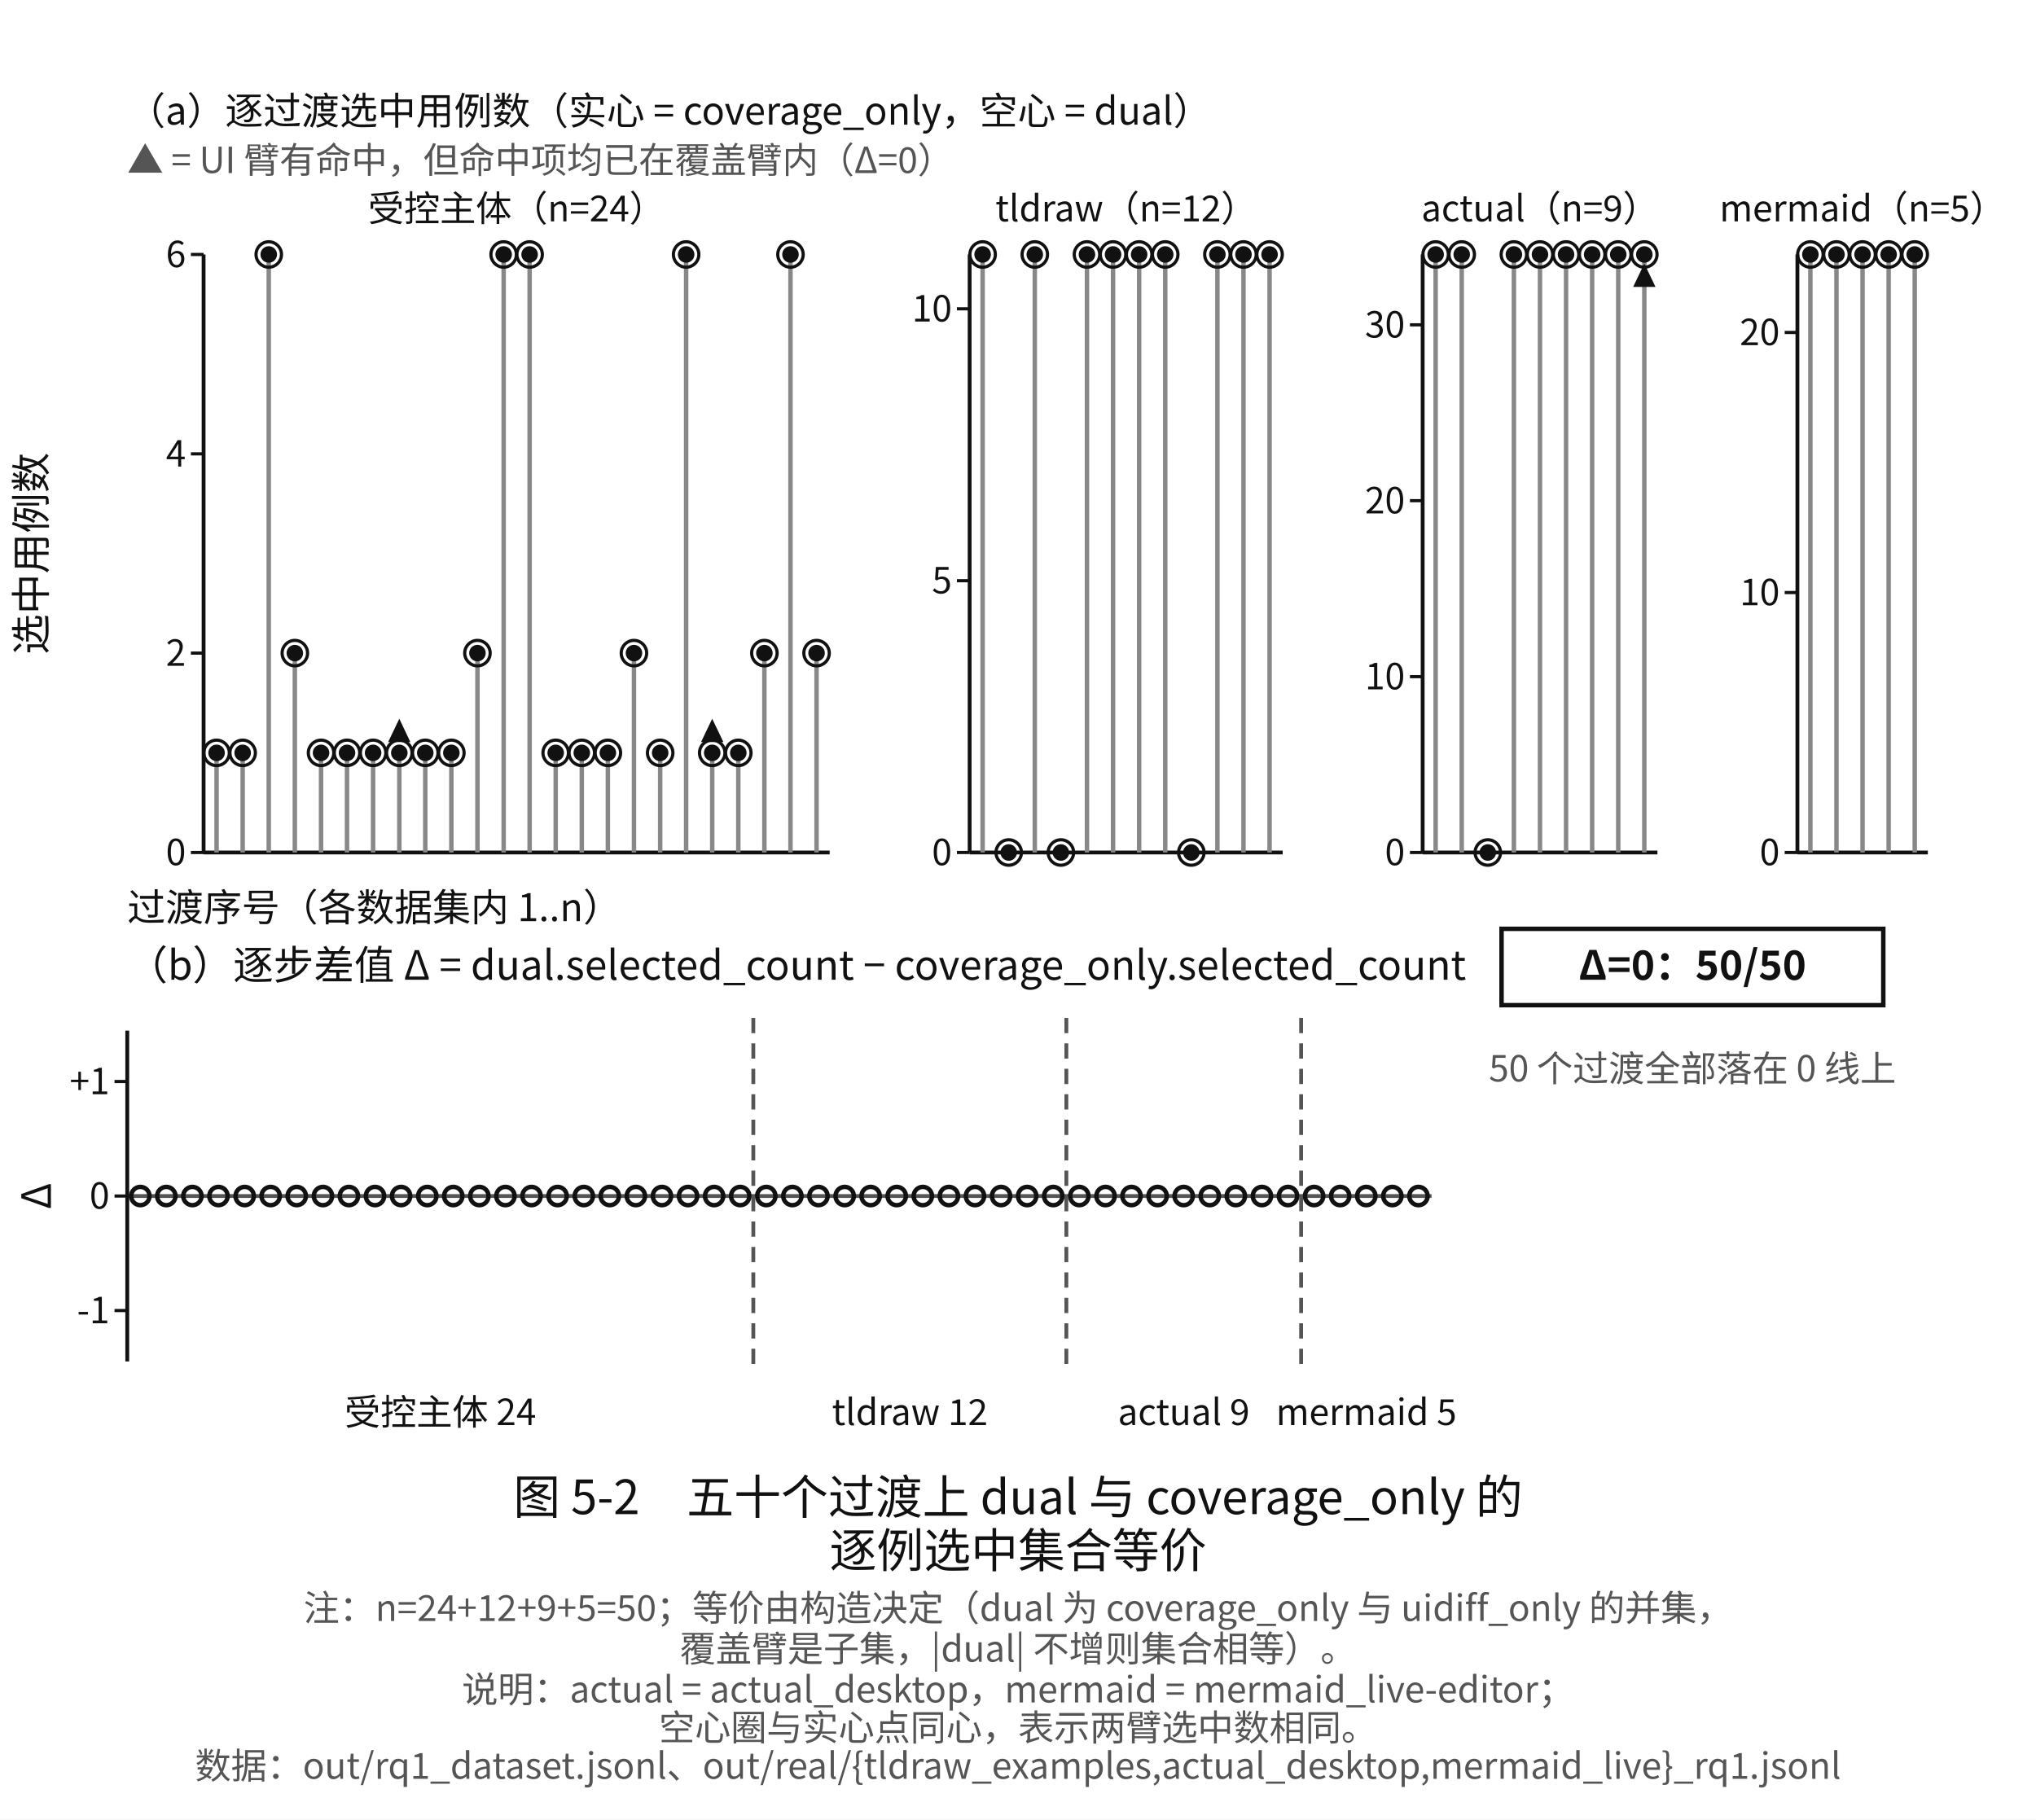
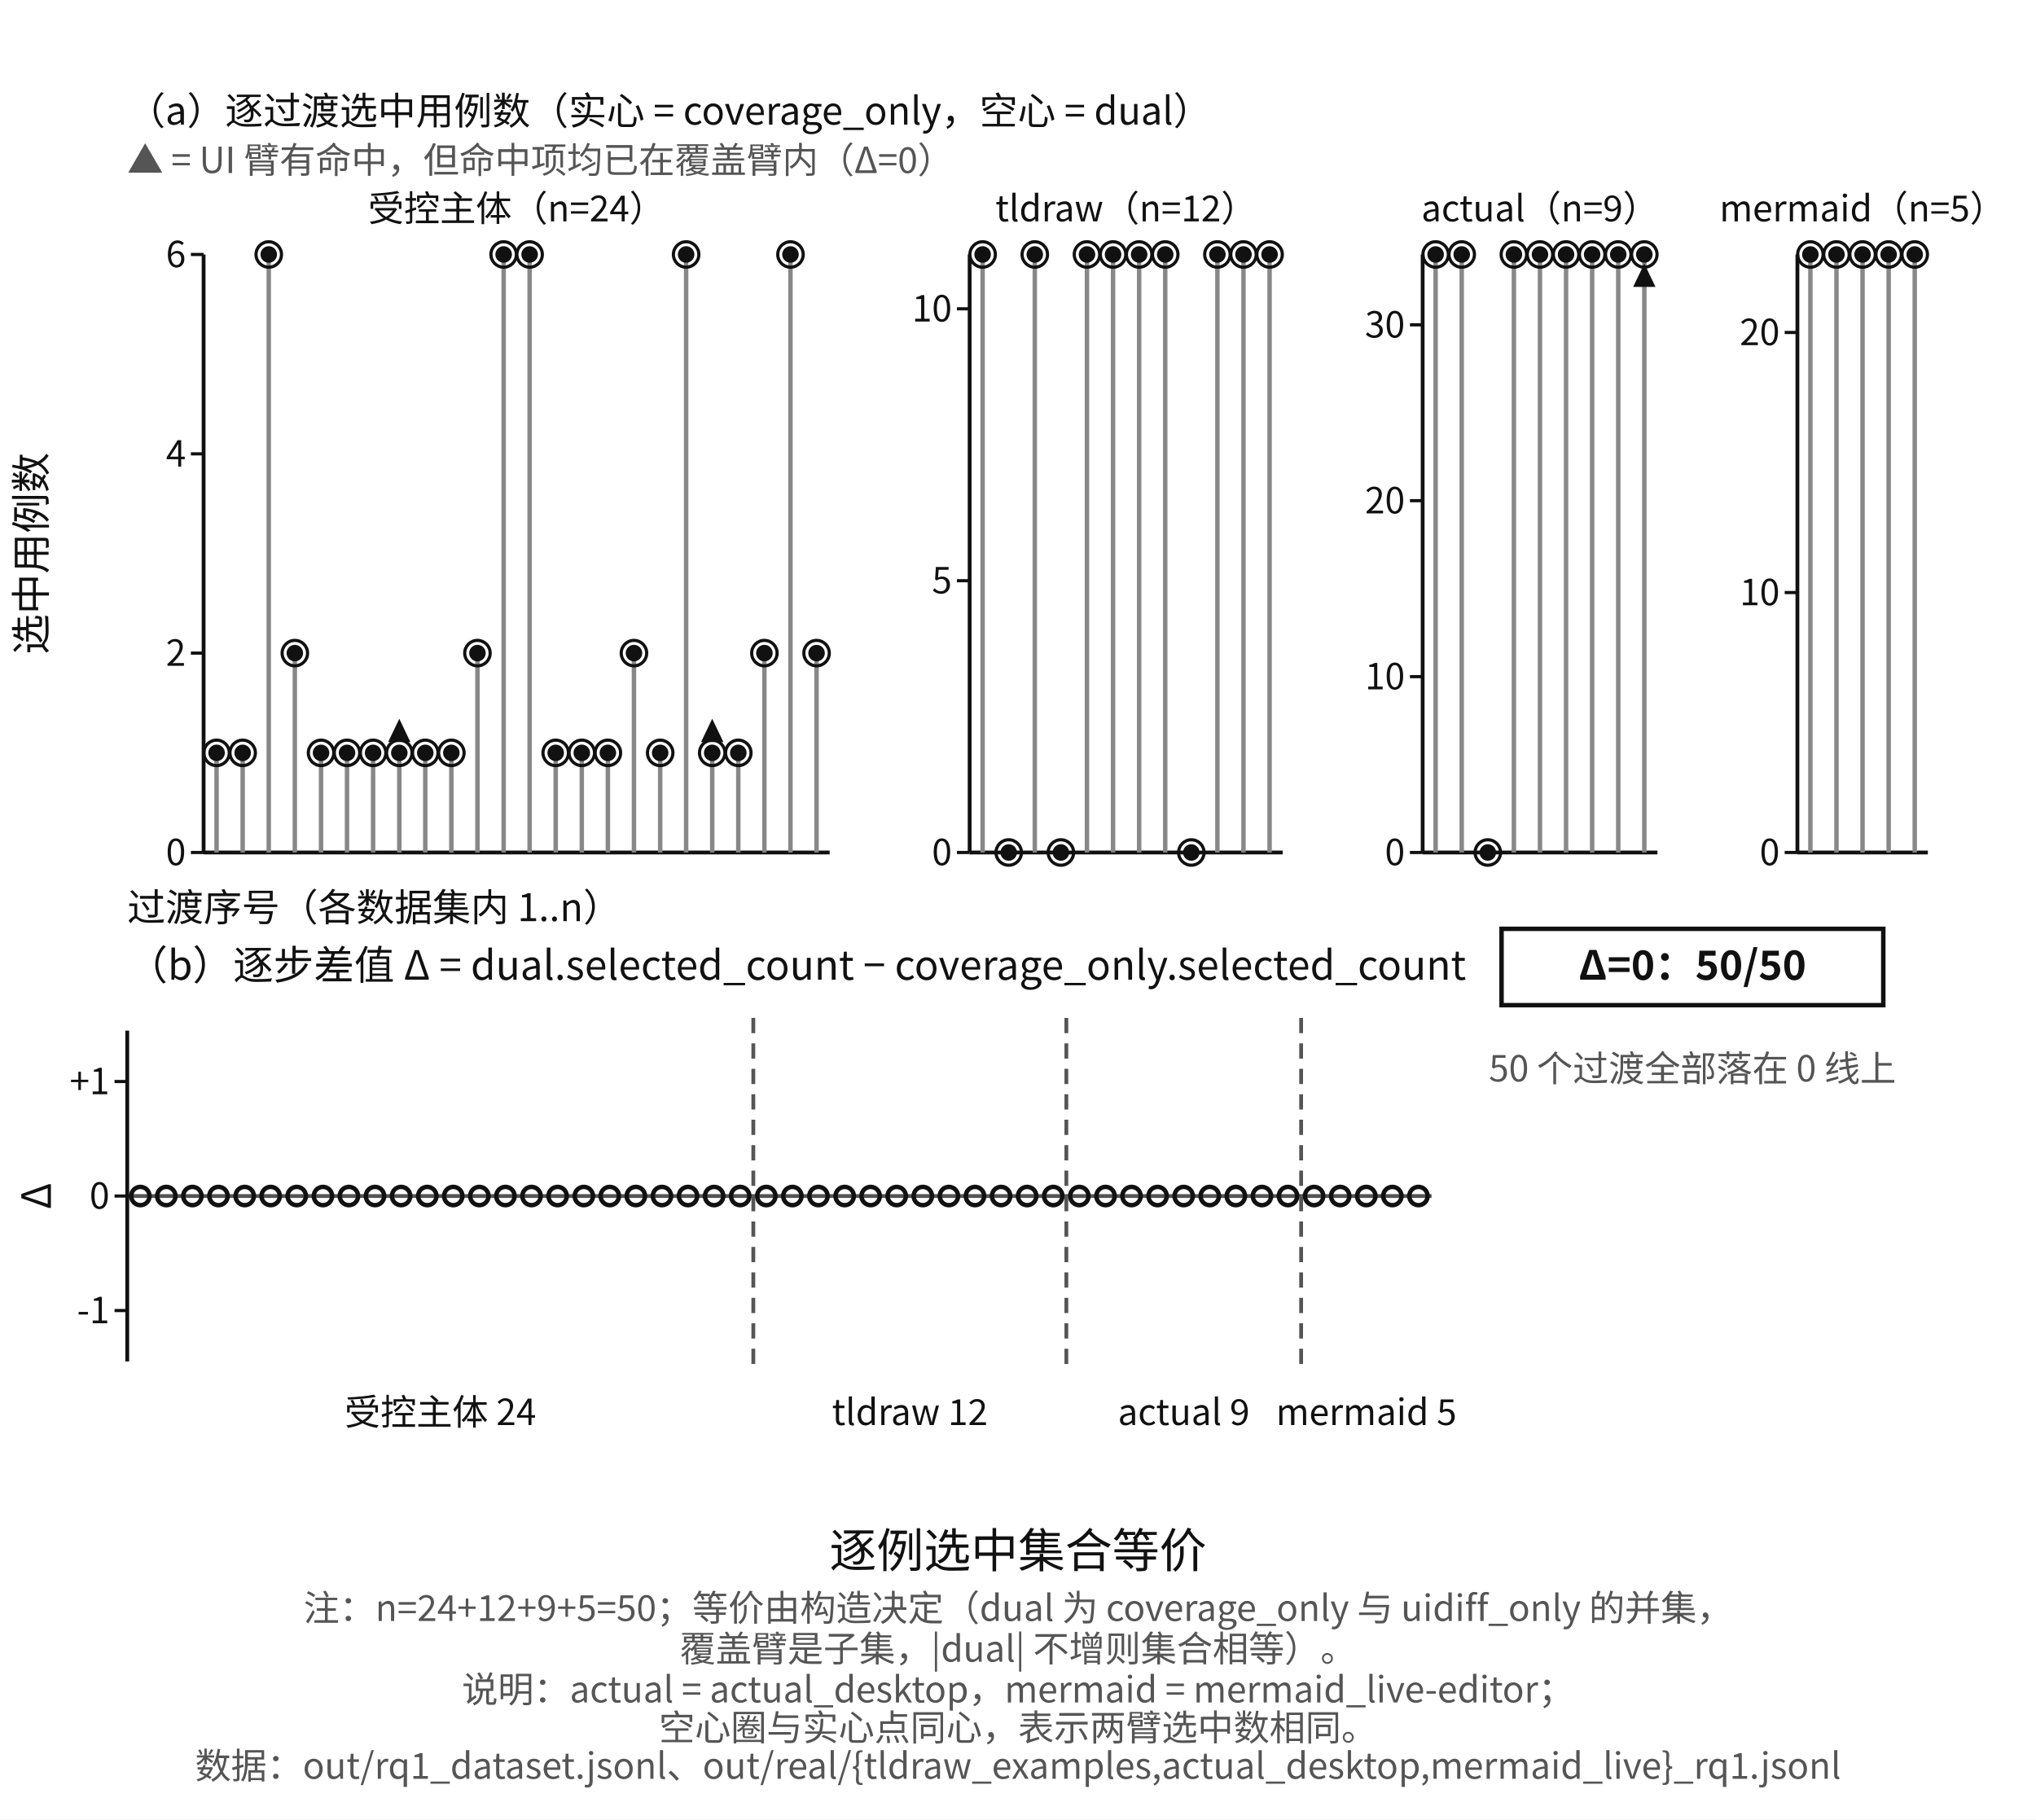
<svg xmlns="http://www.w3.org/2000/svg" width="160.0mm" height="143.0mm" viewBox="0 -3.0 160.0 143.0" version="1.1">
  <rect x="0" y="-3.0" width="160.0" height="143.0" fill="#ffffff" />
  <g font-family="Noto Sans CJK SC, Source Han Sans SC, PingFang SC, Hiragino Sans GB, Microsoft YaHei, sans-serif">
    <defs>
      <pattern id="hatch" width="1.4" height="1.4" patternUnits="userSpaceOnUse" patternTransform="rotate(45)">
        <line x1="0" y1="0" x2="0" y2="1.4" stroke="#333333" stroke-width="0.3" />
      </pattern>
      <pattern id="hatchL" width="2.2" height="2.2" patternUnits="userSpaceOnUse" patternTransform="rotate(45)">
        <line x1="0" y1="0" x2="0" y2="2.2" stroke="#666666" stroke-width="0.2" />
      </pattern>
      <pattern id="dotf" width="1.5" height="1.5" patternUnits="userSpaceOnUse">
        <circle cx="0.55" cy="0.55" r="0.26" fill="#333333" />
      </pattern>
    </defs>
    <text x="10.00" y="6.80" font-size="2.999" text-anchor="start" fill="#111111" font-weight="400">（a）逐过渡选中用例数（实心 = coverage_only，空心 = dual）</text>
    <text x="10.00" y="10.60" font-size="2.822" text-anchor="start" fill="#555555" font-weight="400">▲ = UI 臂有命中，但命中项均已在覆盖臂内（Δ=0）</text>
    <text x="40.60" y="14.40" font-size="2.822" text-anchor="middle" fill="#111111" font-weight="400">受控主体（n=24）</text>
    <line x1="16.00" y1="17.00" x2="16.00" y2="64.00" stroke="#111111" stroke-width="0.3" />
    <line x1="16.00" y1="64.00" x2="65.20" y2="64.00" stroke="#111111" stroke-width="0.3" />
    <line x1="15.00" y1="64.00" x2="16.00" y2="64.00" stroke="#111111" stroke-width="0.25" />
    <text x="14.60" y="65.00" font-size="2.822" text-anchor="end" fill="#111111" font-weight="400">0</text>
    <line x1="15.00" y1="48.33" x2="16.00" y2="48.33" stroke="#111111" stroke-width="0.25" />
    <text x="14.60" y="49.33" font-size="2.822" text-anchor="end" fill="#111111" font-weight="400">2</text>
    <line x1="15.00" y1="32.67" x2="16.00" y2="32.67" stroke="#111111" stroke-width="0.25" />
    <text x="14.60" y="33.67" font-size="2.822" text-anchor="end" fill="#111111" font-weight="400">4</text>
    <line x1="15.00" y1="17.00" x2="16.00" y2="17.00" stroke="#111111" stroke-width="0.25" />
    <text x="14.60" y="18.00" font-size="2.822" text-anchor="end" fill="#111111" font-weight="400">6</text>
    <line x1="17.02" y1="64.00" x2="17.02" y2="56.17" stroke="#888888" stroke-width="0.35" />
    <circle cx="17.02" cy="56.17" r="0.50" fill="#111111" stroke="#111111" stroke-width="0.3" />
    <circle cx="17.02" cy="56.17" r="1.00" fill="none" stroke="#111111" stroke-width="0.25" />
    <line x1="19.07" y1="64.00" x2="19.07" y2="56.17" stroke="#888888" stroke-width="0.35" />
    <circle cx="19.07" cy="56.17" r="0.50" fill="#111111" stroke="#111111" stroke-width="0.3" />
    <circle cx="19.07" cy="56.17" r="1.00" fill="none" stroke="#111111" stroke-width="0.25" />
    <line x1="21.12" y1="64.00" x2="21.12" y2="17.00" stroke="#888888" stroke-width="0.35" />
    <circle cx="21.12" cy="17.00" r="0.50" fill="#111111" stroke="#111111" stroke-width="0.3" />
    <circle cx="21.12" cy="17.00" r="1.00" fill="none" stroke="#111111" stroke-width="0.25" />
    <line x1="23.17" y1="64.00" x2="23.17" y2="48.33" stroke="#888888" stroke-width="0.35" />
    <circle cx="23.17" cy="48.33" r="0.50" fill="#111111" stroke="#111111" stroke-width="0.3" />
    <circle cx="23.17" cy="48.33" r="1.00" fill="none" stroke="#111111" stroke-width="0.25" />
    <line x1="25.23" y1="64.00" x2="25.23" y2="56.17" stroke="#888888" stroke-width="0.35" />
    <circle cx="25.23" cy="56.17" r="0.50" fill="#111111" stroke="#111111" stroke-width="0.3" />
    <circle cx="25.23" cy="56.17" r="1.00" fill="none" stroke="#111111" stroke-width="0.25" />
    <line x1="27.27" y1="64.00" x2="27.27" y2="56.17" stroke="#888888" stroke-width="0.35" />
    <circle cx="27.27" cy="56.17" r="0.50" fill="#111111" stroke="#111111" stroke-width="0.3" />
    <circle cx="27.27" cy="56.17" r="1.00" fill="none" stroke="#111111" stroke-width="0.25" />
    <line x1="29.32" y1="64.00" x2="29.32" y2="56.17" stroke="#888888" stroke-width="0.35" />
    <circle cx="29.32" cy="56.17" r="0.50" fill="#111111" stroke="#111111" stroke-width="0.3" />
    <circle cx="29.32" cy="56.17" r="1.00" fill="none" stroke="#111111" stroke-width="0.25" />
    <line x1="31.38" y1="64.00" x2="31.38" y2="56.17" stroke="#888888" stroke-width="0.35" />
    <circle cx="31.38" cy="56.17" r="0.50" fill="#111111" stroke="#111111" stroke-width="0.3" />
    <circle cx="31.38" cy="56.17" r="1.00" fill="none" stroke="#111111" stroke-width="0.25" />
    <polygon points="31.38,53.72 30.66,55.22 32.09,55.22" fill="#111111" stroke="#111111" stroke-width="0.2" />
    <line x1="33.42" y1="64.00" x2="33.42" y2="56.17" stroke="#888888" stroke-width="0.35" />
    <circle cx="33.42" cy="56.17" r="0.50" fill="#111111" stroke="#111111" stroke-width="0.3" />
    <circle cx="33.42" cy="56.17" r="1.00" fill="none" stroke="#111111" stroke-width="0.25" />
    <line x1="35.47" y1="64.00" x2="35.47" y2="56.17" stroke="#888888" stroke-width="0.35" />
    <circle cx="35.47" cy="56.17" r="0.50" fill="#111111" stroke="#111111" stroke-width="0.3" />
    <circle cx="35.47" cy="56.17" r="1.00" fill="none" stroke="#111111" stroke-width="0.25" />
    <line x1="37.52" y1="64.00" x2="37.52" y2="48.33" stroke="#888888" stroke-width="0.35" />
    <circle cx="37.52" cy="48.33" r="0.50" fill="#111111" stroke="#111111" stroke-width="0.3" />
    <circle cx="37.52" cy="48.33" r="1.00" fill="none" stroke="#111111" stroke-width="0.25" />
    <line x1="39.58" y1="64.00" x2="39.58" y2="17.00" stroke="#888888" stroke-width="0.35" />
    <circle cx="39.58" cy="17.00" r="0.50" fill="#111111" stroke="#111111" stroke-width="0.3" />
    <circle cx="39.58" cy="17.00" r="1.00" fill="none" stroke="#111111" stroke-width="0.25" />
    <line x1="41.62" y1="64.00" x2="41.62" y2="17.00" stroke="#888888" stroke-width="0.35" />
    <circle cx="41.62" cy="17.00" r="0.50" fill="#111111" stroke="#111111" stroke-width="0.3" />
    <circle cx="41.62" cy="17.00" r="1.00" fill="none" stroke="#111111" stroke-width="0.25" />
    <line x1="43.67" y1="64.00" x2="43.67" y2="56.17" stroke="#888888" stroke-width="0.35" />
    <circle cx="43.67" cy="56.17" r="0.50" fill="#111111" stroke="#111111" stroke-width="0.3" />
    <circle cx="43.67" cy="56.17" r="1.00" fill="none" stroke="#111111" stroke-width="0.25" />
    <line x1="45.72" y1="64.00" x2="45.72" y2="56.17" stroke="#888888" stroke-width="0.35" />
    <circle cx="45.72" cy="56.17" r="0.50" fill="#111111" stroke="#111111" stroke-width="0.3" />
    <circle cx="45.72" cy="56.17" r="1.00" fill="none" stroke="#111111" stroke-width="0.25" />
    <line x1="47.77" y1="64.00" x2="47.77" y2="56.17" stroke="#888888" stroke-width="0.35" />
    <circle cx="47.77" cy="56.17" r="0.50" fill="#111111" stroke="#111111" stroke-width="0.3" />
    <circle cx="47.77" cy="56.17" r="1.00" fill="none" stroke="#111111" stroke-width="0.25" />
    <line x1="49.82" y1="64.00" x2="49.82" y2="48.33" stroke="#888888" stroke-width="0.35" />
    <circle cx="49.82" cy="48.33" r="0.50" fill="#111111" stroke="#111111" stroke-width="0.3" />
    <circle cx="49.82" cy="48.33" r="1.00" fill="none" stroke="#111111" stroke-width="0.25" />
    <line x1="51.88" y1="64.00" x2="51.88" y2="56.17" stroke="#888888" stroke-width="0.35" />
    <circle cx="51.88" cy="56.17" r="0.50" fill="#111111" stroke="#111111" stroke-width="0.3" />
    <circle cx="51.88" cy="56.17" r="1.00" fill="none" stroke="#111111" stroke-width="0.25" />
    <line x1="53.92" y1="64.00" x2="53.92" y2="17.00" stroke="#888888" stroke-width="0.35" />
    <circle cx="53.92" cy="17.00" r="0.50" fill="#111111" stroke="#111111" stroke-width="0.3" />
    <circle cx="53.92" cy="17.00" r="1.00" fill="none" stroke="#111111" stroke-width="0.25" />
    <line x1="55.97" y1="64.00" x2="55.97" y2="56.17" stroke="#888888" stroke-width="0.35" />
    <circle cx="55.97" cy="56.17" r="0.50" fill="#111111" stroke="#111111" stroke-width="0.3" />
    <circle cx="55.97" cy="56.17" r="1.00" fill="none" stroke="#111111" stroke-width="0.25" />
    <polygon points="55.97,53.72 55.25,55.22 56.69,55.22" fill="#111111" stroke="#111111" stroke-width="0.2" />
    <line x1="58.02" y1="64.00" x2="58.02" y2="56.17" stroke="#888888" stroke-width="0.35" />
    <circle cx="58.02" cy="56.17" r="0.50" fill="#111111" stroke="#111111" stroke-width="0.3" />
    <circle cx="58.02" cy="56.17" r="1.00" fill="none" stroke="#111111" stroke-width="0.25" />
    <line x1="60.07" y1="64.00" x2="60.07" y2="48.33" stroke="#888888" stroke-width="0.35" />
    <circle cx="60.07" cy="48.33" r="0.50" fill="#111111" stroke="#111111" stroke-width="0.3" />
    <circle cx="60.07" cy="48.33" r="1.00" fill="none" stroke="#111111" stroke-width="0.25" />
    <line x1="62.12" y1="64.00" x2="62.12" y2="17.00" stroke="#888888" stroke-width="0.35" />
    <circle cx="62.12" cy="17.00" r="0.50" fill="#111111" stroke="#111111" stroke-width="0.3" />
    <circle cx="62.12" cy="17.00" r="1.00" fill="none" stroke="#111111" stroke-width="0.25" />
    <line x1="64.17" y1="64.00" x2="64.17" y2="48.33" stroke="#888888" stroke-width="0.35" />
    <circle cx="64.17" cy="48.33" r="0.50" fill="#111111" stroke="#111111" stroke-width="0.3" />
    <circle cx="64.17" cy="48.33" r="1.00" fill="none" stroke="#111111" stroke-width="0.25" />
    <text x="88.50" y="14.40" font-size="2.822" text-anchor="middle" fill="#111111" font-weight="400">tldraw（n=12）</text>
    <line x1="76.20" y1="17.00" x2="76.20" y2="64.00" stroke="#111111" stroke-width="0.3" />
    <line x1="76.20" y1="64.00" x2="100.80" y2="64.00" stroke="#111111" stroke-width="0.3" />
    <line x1="75.20" y1="64.00" x2="76.20" y2="64.00" stroke="#111111" stroke-width="0.25" />
    <text x="74.80" y="65.00" font-size="2.822" text-anchor="end" fill="#111111" font-weight="400">0</text>
    <line x1="75.20" y1="42.64" x2="76.20" y2="42.64" stroke="#111111" stroke-width="0.25" />
    <text x="74.80" y="43.64" font-size="2.822" text-anchor="end" fill="#111111" font-weight="400">5</text>
    <line x1="75.20" y1="21.27" x2="76.20" y2="21.27" stroke="#111111" stroke-width="0.25" />
    <text x="74.80" y="22.27" font-size="2.822" text-anchor="end" fill="#111111" font-weight="400">10</text>
    <line x1="77.22" y1="64.00" x2="77.22" y2="17.00" stroke="#888888" stroke-width="0.35" />
    <circle cx="77.22" cy="17.00" r="0.50" fill="#111111" stroke="#111111" stroke-width="0.3" />
    <circle cx="77.22" cy="17.00" r="1.00" fill="none" stroke="#111111" stroke-width="0.25" />
    <circle cx="79.27" cy="64.00" r="0.50" fill="#111111" stroke="#111111" stroke-width="0.3" />
    <circle cx="79.27" cy="64.00" r="1.00" fill="none" stroke="#111111" stroke-width="0.25" />
    <line x1="81.32" y1="64.00" x2="81.32" y2="17.00" stroke="#888888" stroke-width="0.35" />
    <circle cx="81.32" cy="17.00" r="0.50" fill="#111111" stroke="#111111" stroke-width="0.3" />
    <circle cx="81.32" cy="17.00" r="1.00" fill="none" stroke="#111111" stroke-width="0.25" />
    <circle cx="83.37" cy="64.00" r="0.50" fill="#111111" stroke="#111111" stroke-width="0.3" />
    <circle cx="83.37" cy="64.00" r="1.00" fill="none" stroke="#111111" stroke-width="0.25" />
    <line x1="85.42" y1="64.00" x2="85.42" y2="17.00" stroke="#888888" stroke-width="0.35" />
    <circle cx="85.42" cy="17.00" r="0.50" fill="#111111" stroke="#111111" stroke-width="0.3" />
    <circle cx="85.42" cy="17.00" r="1.00" fill="none" stroke="#111111" stroke-width="0.25" />
    <line x1="87.47" y1="64.00" x2="87.47" y2="17.00" stroke="#888888" stroke-width="0.35" />
    <circle cx="87.47" cy="17.00" r="0.50" fill="#111111" stroke="#111111" stroke-width="0.3" />
    <circle cx="87.47" cy="17.00" r="1.00" fill="none" stroke="#111111" stroke-width="0.25" />
    <line x1="89.52" y1="64.00" x2="89.52" y2="17.00" stroke="#888888" stroke-width="0.35" />
    <circle cx="89.52" cy="17.00" r="0.50" fill="#111111" stroke="#111111" stroke-width="0.3" />
    <circle cx="89.52" cy="17.00" r="1.00" fill="none" stroke="#111111" stroke-width="0.25" />
    <line x1="91.57" y1="64.00" x2="91.57" y2="17.00" stroke="#888888" stroke-width="0.35" />
    <circle cx="91.57" cy="17.00" r="0.50" fill="#111111" stroke="#111111" stroke-width="0.3" />
    <circle cx="91.57" cy="17.00" r="1.00" fill="none" stroke="#111111" stroke-width="0.25" />
    <circle cx="93.62" cy="64.00" r="0.50" fill="#111111" stroke="#111111" stroke-width="0.3" />
    <circle cx="93.62" cy="64.00" r="1.00" fill="none" stroke="#111111" stroke-width="0.25" />
    <line x1="95.67" y1="64.00" x2="95.67" y2="17.00" stroke="#888888" stroke-width="0.35" />
    <circle cx="95.67" cy="17.00" r="0.50" fill="#111111" stroke="#111111" stroke-width="0.3" />
    <circle cx="95.67" cy="17.00" r="1.00" fill="none" stroke="#111111" stroke-width="0.25" />
    <line x1="97.72" y1="64.00" x2="97.72" y2="17.00" stroke="#888888" stroke-width="0.35" />
    <circle cx="97.72" cy="17.00" r="0.50" fill="#111111" stroke="#111111" stroke-width="0.3" />
    <circle cx="97.72" cy="17.00" r="1.00" fill="none" stroke="#111111" stroke-width="0.25" />
    <line x1="99.77" y1="64.00" x2="99.77" y2="17.00" stroke="#888888" stroke-width="0.35" />
    <circle cx="99.77" cy="17.00" r="0.50" fill="#111111" stroke="#111111" stroke-width="0.3" />
    <circle cx="99.77" cy="17.00" r="1.00" fill="none" stroke="#111111" stroke-width="0.25" />
    <text x="121.02" y="14.40" font-size="2.822" text-anchor="middle" fill="#111111" font-weight="400">actual（n=9）</text>
    <line x1="111.80" y1="17.00" x2="111.80" y2="64.00" stroke="#111111" stroke-width="0.3" />
    <line x1="111.80" y1="64.00" x2="130.25" y2="64.00" stroke="#111111" stroke-width="0.3" />
    <line x1="110.80" y1="64.00" x2="111.80" y2="64.00" stroke="#111111" stroke-width="0.25" />
    <text x="110.40" y="65.00" font-size="2.822" text-anchor="end" fill="#111111" font-weight="400">0</text>
    <line x1="110.80" y1="50.18" x2="111.80" y2="50.18" stroke="#111111" stroke-width="0.25" />
    <text x="110.40" y="51.18" font-size="2.822" text-anchor="end" fill="#111111" font-weight="400">10</text>
    <line x1="110.80" y1="36.35" x2="111.80" y2="36.35" stroke="#111111" stroke-width="0.25" />
    <text x="110.40" y="37.35" font-size="2.822" text-anchor="end" fill="#111111" font-weight="400">20</text>
    <line x1="110.80" y1="22.53" x2="111.80" y2="22.53" stroke="#111111" stroke-width="0.25" />
    <text x="110.40" y="23.53" font-size="2.822" text-anchor="end" fill="#111111" font-weight="400">30</text>
    <line x1="112.82" y1="64.00" x2="112.82" y2="17.00" stroke="#888888" stroke-width="0.35" />
    <circle cx="112.82" cy="17.00" r="0.50" fill="#111111" stroke="#111111" stroke-width="0.3" />
    <circle cx="112.82" cy="17.00" r="1.00" fill="none" stroke="#111111" stroke-width="0.25" />
    <line x1="114.87" y1="64.00" x2="114.87" y2="17.00" stroke="#888888" stroke-width="0.35" />
    <circle cx="114.87" cy="17.00" r="0.50" fill="#111111" stroke="#111111" stroke-width="0.3" />
    <circle cx="114.87" cy="17.00" r="1.00" fill="none" stroke="#111111" stroke-width="0.25" />
    <circle cx="116.92" cy="64.00" r="0.50" fill="#111111" stroke="#111111" stroke-width="0.3" />
    <circle cx="116.92" cy="64.00" r="1.00" fill="none" stroke="#111111" stroke-width="0.25" />
    <line x1="118.97" y1="64.00" x2="118.97" y2="17.00" stroke="#888888" stroke-width="0.35" />
    <circle cx="118.97" cy="17.00" r="0.50" fill="#111111" stroke="#111111" stroke-width="0.3" />
    <circle cx="118.97" cy="17.00" r="1.00" fill="none" stroke="#111111" stroke-width="0.25" />
    <line x1="121.02" y1="64.00" x2="121.02" y2="17.00" stroke="#888888" stroke-width="0.35" />
    <circle cx="121.02" cy="17.00" r="0.50" fill="#111111" stroke="#111111" stroke-width="0.3" />
    <circle cx="121.02" cy="17.00" r="1.00" fill="none" stroke="#111111" stroke-width="0.25" />
    <line x1="123.07" y1="64.00" x2="123.07" y2="17.00" stroke="#888888" stroke-width="0.35" />
    <circle cx="123.07" cy="17.00" r="0.50" fill="#111111" stroke="#111111" stroke-width="0.3" />
    <circle cx="123.07" cy="17.00" r="1.00" fill="none" stroke="#111111" stroke-width="0.25" />
    <line x1="125.12" y1="64.00" x2="125.12" y2="17.00" stroke="#888888" stroke-width="0.35" />
    <circle cx="125.12" cy="17.00" r="0.50" fill="#111111" stroke="#111111" stroke-width="0.3" />
    <circle cx="125.12" cy="17.00" r="1.00" fill="none" stroke="#111111" stroke-width="0.25" />
    <line x1="127.17" y1="64.00" x2="127.17" y2="17.00" stroke="#888888" stroke-width="0.35" />
    <circle cx="127.17" cy="17.00" r="0.50" fill="#111111" stroke="#111111" stroke-width="0.3" />
    <circle cx="127.17" cy="17.00" r="1.00" fill="none" stroke="#111111" stroke-width="0.25" />
    <line x1="129.22" y1="64.00" x2="129.22" y2="17.00" stroke="#888888" stroke-width="0.35" />
    <circle cx="129.22" cy="17.00" r="0.50" fill="#111111" stroke="#111111" stroke-width="0.3" />
    <circle cx="129.22" cy="17.00" r="1.00" fill="none" stroke="#111111" stroke-width="0.25" />
    <polygon points="129.22,17.95 128.50,19.45 129.94,19.45" fill="#111111" stroke="#111111" stroke-width="0.2" />
    <text x="146.37" y="14.40" font-size="2.822" text-anchor="middle" fill="#111111" font-weight="400">mermaid（n=5）</text>
    <line x1="141.25" y1="17.00" x2="141.25" y2="64.00" stroke="#111111" stroke-width="0.3" />
    <line x1="141.25" y1="64.00" x2="151.50" y2="64.00" stroke="#111111" stroke-width="0.3" />
    <line x1="140.25" y1="64.00" x2="141.25" y2="64.00" stroke="#111111" stroke-width="0.25" />
    <text x="139.85" y="65.00" font-size="2.822" text-anchor="end" fill="#111111" font-weight="400">0</text>
    <line x1="140.25" y1="43.57" x2="141.25" y2="43.57" stroke="#111111" stroke-width="0.25" />
    <text x="139.85" y="44.57" font-size="2.822" text-anchor="end" fill="#111111" font-weight="400">10</text>
    <line x1="140.25" y1="23.13" x2="141.25" y2="23.13" stroke="#111111" stroke-width="0.25" />
    <text x="139.85" y="24.13" font-size="2.822" text-anchor="end" fill="#111111" font-weight="400">20</text>
    <line x1="142.27" y1="64.00" x2="142.27" y2="17.00" stroke="#888888" stroke-width="0.35" />
    <circle cx="142.27" cy="17.00" r="0.50" fill="#111111" stroke="#111111" stroke-width="0.3" />
    <circle cx="142.27" cy="17.00" r="1.00" fill="none" stroke="#111111" stroke-width="0.25" />
    <line x1="144.32" y1="64.00" x2="144.32" y2="17.00" stroke="#888888" stroke-width="0.35" />
    <circle cx="144.32" cy="17.00" r="0.50" fill="#111111" stroke="#111111" stroke-width="0.3" />
    <circle cx="144.32" cy="17.00" r="1.00" fill="none" stroke="#111111" stroke-width="0.25" />
    <line x1="146.37" y1="64.00" x2="146.37" y2="17.00" stroke="#888888" stroke-width="0.35" />
    <circle cx="146.37" cy="17.00" r="0.50" fill="#111111" stroke="#111111" stroke-width="0.3" />
    <circle cx="146.37" cy="17.00" r="1.00" fill="none" stroke="#111111" stroke-width="0.25" />
    <line x1="148.42" y1="64.00" x2="148.42" y2="17.00" stroke="#888888" stroke-width="0.35" />
    <circle cx="148.42" cy="17.00" r="0.50" fill="#111111" stroke="#111111" stroke-width="0.3" />
    <circle cx="148.42" cy="17.00" r="1.00" fill="none" stroke="#111111" stroke-width="0.25" />
    <line x1="150.47" y1="64.00" x2="150.47" y2="17.00" stroke="#888888" stroke-width="0.35" />
    <circle cx="150.47" cy="17.00" r="0.50" fill="#111111" stroke="#111111" stroke-width="0.3" />
    <circle cx="150.47" cy="17.00" r="1.00" fill="none" stroke="#111111" stroke-width="0.25" />
    <text x="3.60" y="40.50" font-size="3.175" text-anchor="middle" fill="#111111" font-weight="400" transform="rotate(-90 3.60 40.50)">选中用例数</text>
    <text x="10.00" y="69.40" font-size="2.999" text-anchor="start" fill="#111111" font-weight="400">过渡序号（各数据集内 1..n）</text>
    <text x="10.00" y="74.00" font-size="3.175" text-anchor="start" fill="#111111" font-weight="400">（b）逐步差值 Δ = dual.selected_count − coverage_only.selected_count</text>
    <line x1="9.00" y1="100.00" x2="10.00" y2="100.00" stroke="#111111" stroke-width="0.25" />
    <text x="8.60" y="101.00" font-size="2.822" text-anchor="end" fill="#111111" font-weight="400">-1</text>
    <line x1="9.00" y1="91.00" x2="10.00" y2="91.00" stroke="#111111" stroke-width="0.25" />
    <text x="8.60" y="92.00" font-size="2.822" text-anchor="end" fill="#111111" font-weight="400">0</text>
    <line x1="9.00" y1="82.00" x2="10.00" y2="82.00" stroke="#111111" stroke-width="0.25" />
    <text x="8.60" y="83.00" font-size="2.822" text-anchor="end" fill="#111111" font-weight="400">+1</text>
    <line x1="10.00" y1="91.00" x2="112.50" y2="91.00" stroke="#555555" stroke-width="0.3" />
    <line x1="10.00" y1="78.00" x2="10.00" y2="104.00" stroke="#111111" stroke-width="0.3" />
    <circle cx="11.03" cy="91.00" r="0.72" fill="none" stroke="#111111" stroke-width="0.35" />
    <circle cx="13.07" cy="91.00" r="0.72" fill="none" stroke="#111111" stroke-width="0.35" />
    <circle cx="15.12" cy="91.00" r="0.72" fill="none" stroke="#111111" stroke-width="0.35" />
    <circle cx="17.17" cy="91.00" r="0.72" fill="none" stroke="#111111" stroke-width="0.35" />
    <circle cx="19.23" cy="91.00" r="0.72" fill="none" stroke="#111111" stroke-width="0.35" />
    <circle cx="21.27" cy="91.00" r="0.72" fill="none" stroke="#111111" stroke-width="0.35" />
    <circle cx="23.32" cy="91.00" r="0.72" fill="none" stroke="#111111" stroke-width="0.35" />
    <circle cx="25.38" cy="91.00" r="0.72" fill="none" stroke="#111111" stroke-width="0.35" />
    <circle cx="27.42" cy="91.00" r="0.72" fill="none" stroke="#111111" stroke-width="0.35" />
    <circle cx="29.47" cy="91.00" r="0.72" fill="none" stroke="#111111" stroke-width="0.35" />
    <circle cx="31.52" cy="91.00" r="0.72" fill="none" stroke="#111111" stroke-width="0.35" />
    <circle cx="33.58" cy="91.00" r="0.72" fill="none" stroke="#111111" stroke-width="0.35" />
    <circle cx="35.62" cy="91.00" r="0.72" fill="none" stroke="#111111" stroke-width="0.35" />
    <circle cx="37.67" cy="91.00" r="0.72" fill="none" stroke="#111111" stroke-width="0.35" />
    <circle cx="39.72" cy="91.00" r="0.72" fill="none" stroke="#111111" stroke-width="0.35" />
    <circle cx="41.77" cy="91.00" r="0.72" fill="none" stroke="#111111" stroke-width="0.35" />
    <circle cx="43.82" cy="91.00" r="0.72" fill="none" stroke="#111111" stroke-width="0.35" />
    <circle cx="45.88" cy="91.00" r="0.72" fill="none" stroke="#111111" stroke-width="0.35" />
    <circle cx="47.92" cy="91.00" r="0.72" fill="none" stroke="#111111" stroke-width="0.35" />
    <circle cx="49.97" cy="91.00" r="0.72" fill="none" stroke="#111111" stroke-width="0.35" />
    <circle cx="52.02" cy="91.00" r="0.72" fill="none" stroke="#111111" stroke-width="0.35" />
    <circle cx="54.07" cy="91.00" r="0.72" fill="none" stroke="#111111" stroke-width="0.35" />
    <circle cx="56.12" cy="91.00" r="0.72" fill="none" stroke="#111111" stroke-width="0.35" />
    <circle cx="58.17" cy="91.00" r="0.72" fill="none" stroke="#111111" stroke-width="0.35" />
    <circle cx="60.22" cy="91.00" r="0.72" fill="none" stroke="#111111" stroke-width="0.35" />
    <circle cx="62.27" cy="91.00" r="0.72" fill="none" stroke="#111111" stroke-width="0.35" />
    <circle cx="64.32" cy="91.00" r="0.72" fill="none" stroke="#111111" stroke-width="0.35" />
    <circle cx="66.38" cy="91.00" r="0.72" fill="none" stroke="#111111" stroke-width="0.35" />
    <circle cx="68.42" cy="91.00" r="0.72" fill="none" stroke="#111111" stroke-width="0.35" />
    <circle cx="70.47" cy="91.00" r="0.72" fill="none" stroke="#111111" stroke-width="0.35" />
    <circle cx="72.52" cy="91.00" r="0.72" fill="none" stroke="#111111" stroke-width="0.35" />
    <circle cx="74.57" cy="91.00" r="0.72" fill="none" stroke="#111111" stroke-width="0.35" />
    <circle cx="76.62" cy="91.00" r="0.72" fill="none" stroke="#111111" stroke-width="0.35" />
    <circle cx="78.67" cy="91.00" r="0.72" fill="none" stroke="#111111" stroke-width="0.35" />
    <circle cx="80.72" cy="91.00" r="0.72" fill="none" stroke="#111111" stroke-width="0.35" />
    <circle cx="82.77" cy="91.00" r="0.72" fill="none" stroke="#111111" stroke-width="0.35" />
    <circle cx="84.82" cy="91.00" r="0.72" fill="none" stroke="#111111" stroke-width="0.35" />
    <circle cx="86.88" cy="91.00" r="0.72" fill="none" stroke="#111111" stroke-width="0.35" />
    <circle cx="88.92" cy="91.00" r="0.72" fill="none" stroke="#111111" stroke-width="0.35" />
    <circle cx="90.97" cy="91.00" r="0.72" fill="none" stroke="#111111" stroke-width="0.35" />
    <circle cx="93.02" cy="91.00" r="0.72" fill="none" stroke="#111111" stroke-width="0.35" />
    <circle cx="95.07" cy="91.00" r="0.72" fill="none" stroke="#111111" stroke-width="0.35" />
    <circle cx="97.12" cy="91.00" r="0.72" fill="none" stroke="#111111" stroke-width="0.35" />
    <circle cx="99.17" cy="91.00" r="0.72" fill="none" stroke="#111111" stroke-width="0.35" />
    <circle cx="101.22" cy="91.00" r="0.72" fill="none" stroke="#111111" stroke-width="0.35" />
    <circle cx="103.27" cy="91.00" r="0.72" fill="none" stroke="#111111" stroke-width="0.35" />
    <circle cx="105.32" cy="91.00" r="0.72" fill="none" stroke="#111111" stroke-width="0.35" />
    <circle cx="107.37" cy="91.00" r="0.72" fill="none" stroke="#111111" stroke-width="0.35" />
    <circle cx="109.42" cy="91.00" r="0.72" fill="none" stroke="#111111" stroke-width="0.35" />
    <circle cx="111.47" cy="91.00" r="0.72" fill="none" stroke="#111111" stroke-width="0.35" />
    <text x="34.60" y="109.00" font-size="2.822" text-anchor="middle" fill="#111111" font-weight="400">受控主体 24</text>
    <line x1="59.20" y1="77.00" x2="59.20" y2="105.00" stroke="#555555" stroke-width="0.3" stroke-dasharray="1.2 0.8" />
    <text x="71.50" y="109.00" font-size="2.822" text-anchor="middle" fill="#111111" font-weight="400">tldraw 12</text>
    <line x1="83.80" y1="77.00" x2="83.80" y2="105.00" stroke="#555555" stroke-width="0.3" stroke-dasharray="1.2 0.8" />
    <text x="93.02" y="109.00" font-size="2.822" text-anchor="middle" fill="#111111" font-weight="400">actual 9</text>
    <line x1="102.25" y1="77.00" x2="102.25" y2="105.00" stroke="#555555" stroke-width="0.3" stroke-dasharray="1.2 0.8" />
    <text x="107.37" y="109.00" font-size="2.822" text-anchor="middle" fill="#111111" font-weight="400">mermaid 5</text>
    <text x="4.00" y="91.00" font-size="3.175" text-anchor="middle" fill="#111111" font-weight="400" transform="rotate(-90 4.00 91.00)">Δ</text>
    <rect x="118.00" y="70.00" width="30.00" height="6.00" fill="none" stroke="#111111" stroke-width="0.35" />
    <text x="133.00" y="74.00" font-size="3.175" text-anchor="middle" fill="#111111" font-weight="600">Δ=0：50/50</text>
    <text x="133.00" y="82.00" font-size="2.822" text-anchor="middle" fill="#555555" font-weight="400">50 个过渡全部落在 0 线上</text>
-     <text x="80.00" y="116.00" font-size="3.704" text-anchor="middle" fill="#111111" font-weight="400">图 5-2　五十个过渡上 dual 与 coverage_only 的</text>
    <text x="80.00" y="120.20" font-size="3.704" text-anchor="middle" fill="#111111" font-weight="400">逐例选中集合等价</text>
    <text x="80.00" y="124.40" font-size="2.822" text-anchor="middle" fill="#555555" font-weight="400">注：n=24+12+9+5=50；等价由构造决定（dual 为 coverage_only 与 uidiff_only 的并集，</text>
    <text x="80.00" y="127.60" font-size="2.822" text-anchor="middle" fill="#555555" font-weight="400">覆盖臂是子集，|dual| 不增则集合相等）。</text>
    <text x="80.00" y="130.80" font-size="2.822" text-anchor="middle" fill="#555555" font-weight="400">说明：actual = actual_desktop，mermaid = mermaid_live-editor；</text>
    <text x="80.00" y="133.80" font-size="2.822" text-anchor="middle" fill="#555555" font-weight="400">空心圈与实心点同心，表示两臂选中数相同。</text>
    <text x="80.00" y="136.80" font-size="2.822" text-anchor="middle" fill="#555555" font-weight="400">数据：out/rq1_dataset.jsonl、out/real/{tldraw_examples,actual_desktop,mermaid_live}_rq1.jsonl</text>
  </g>
</svg>
